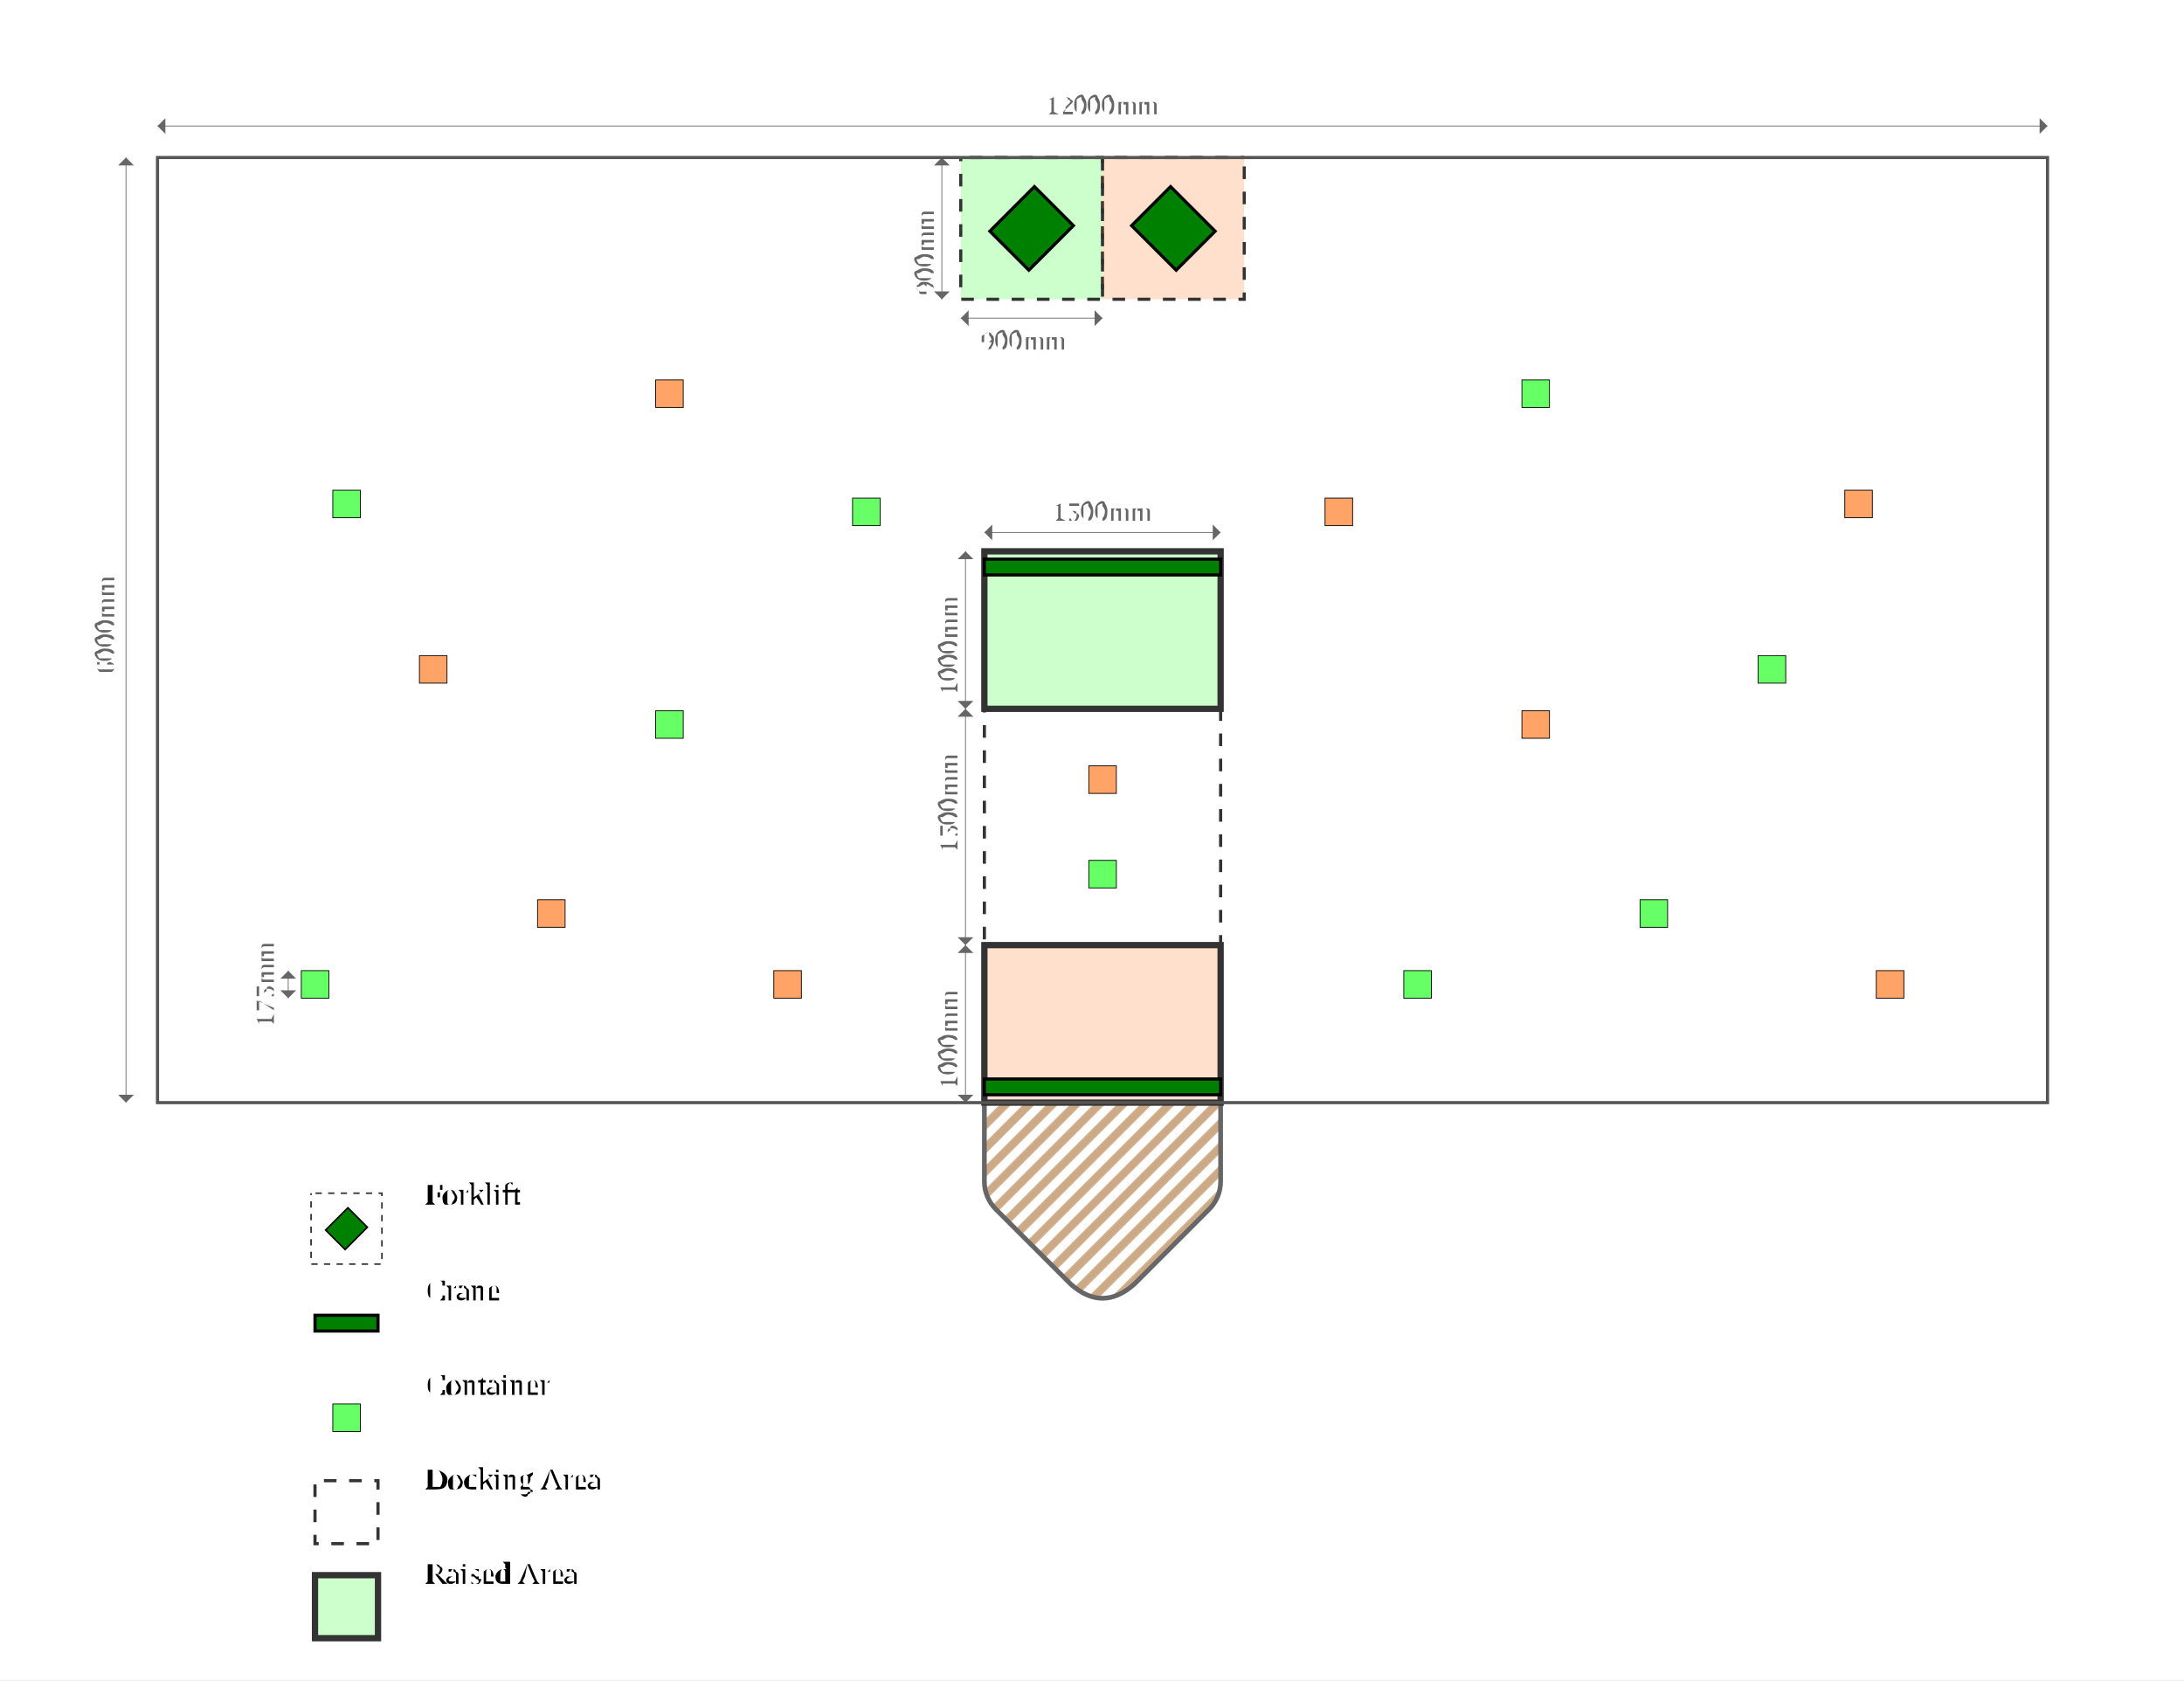
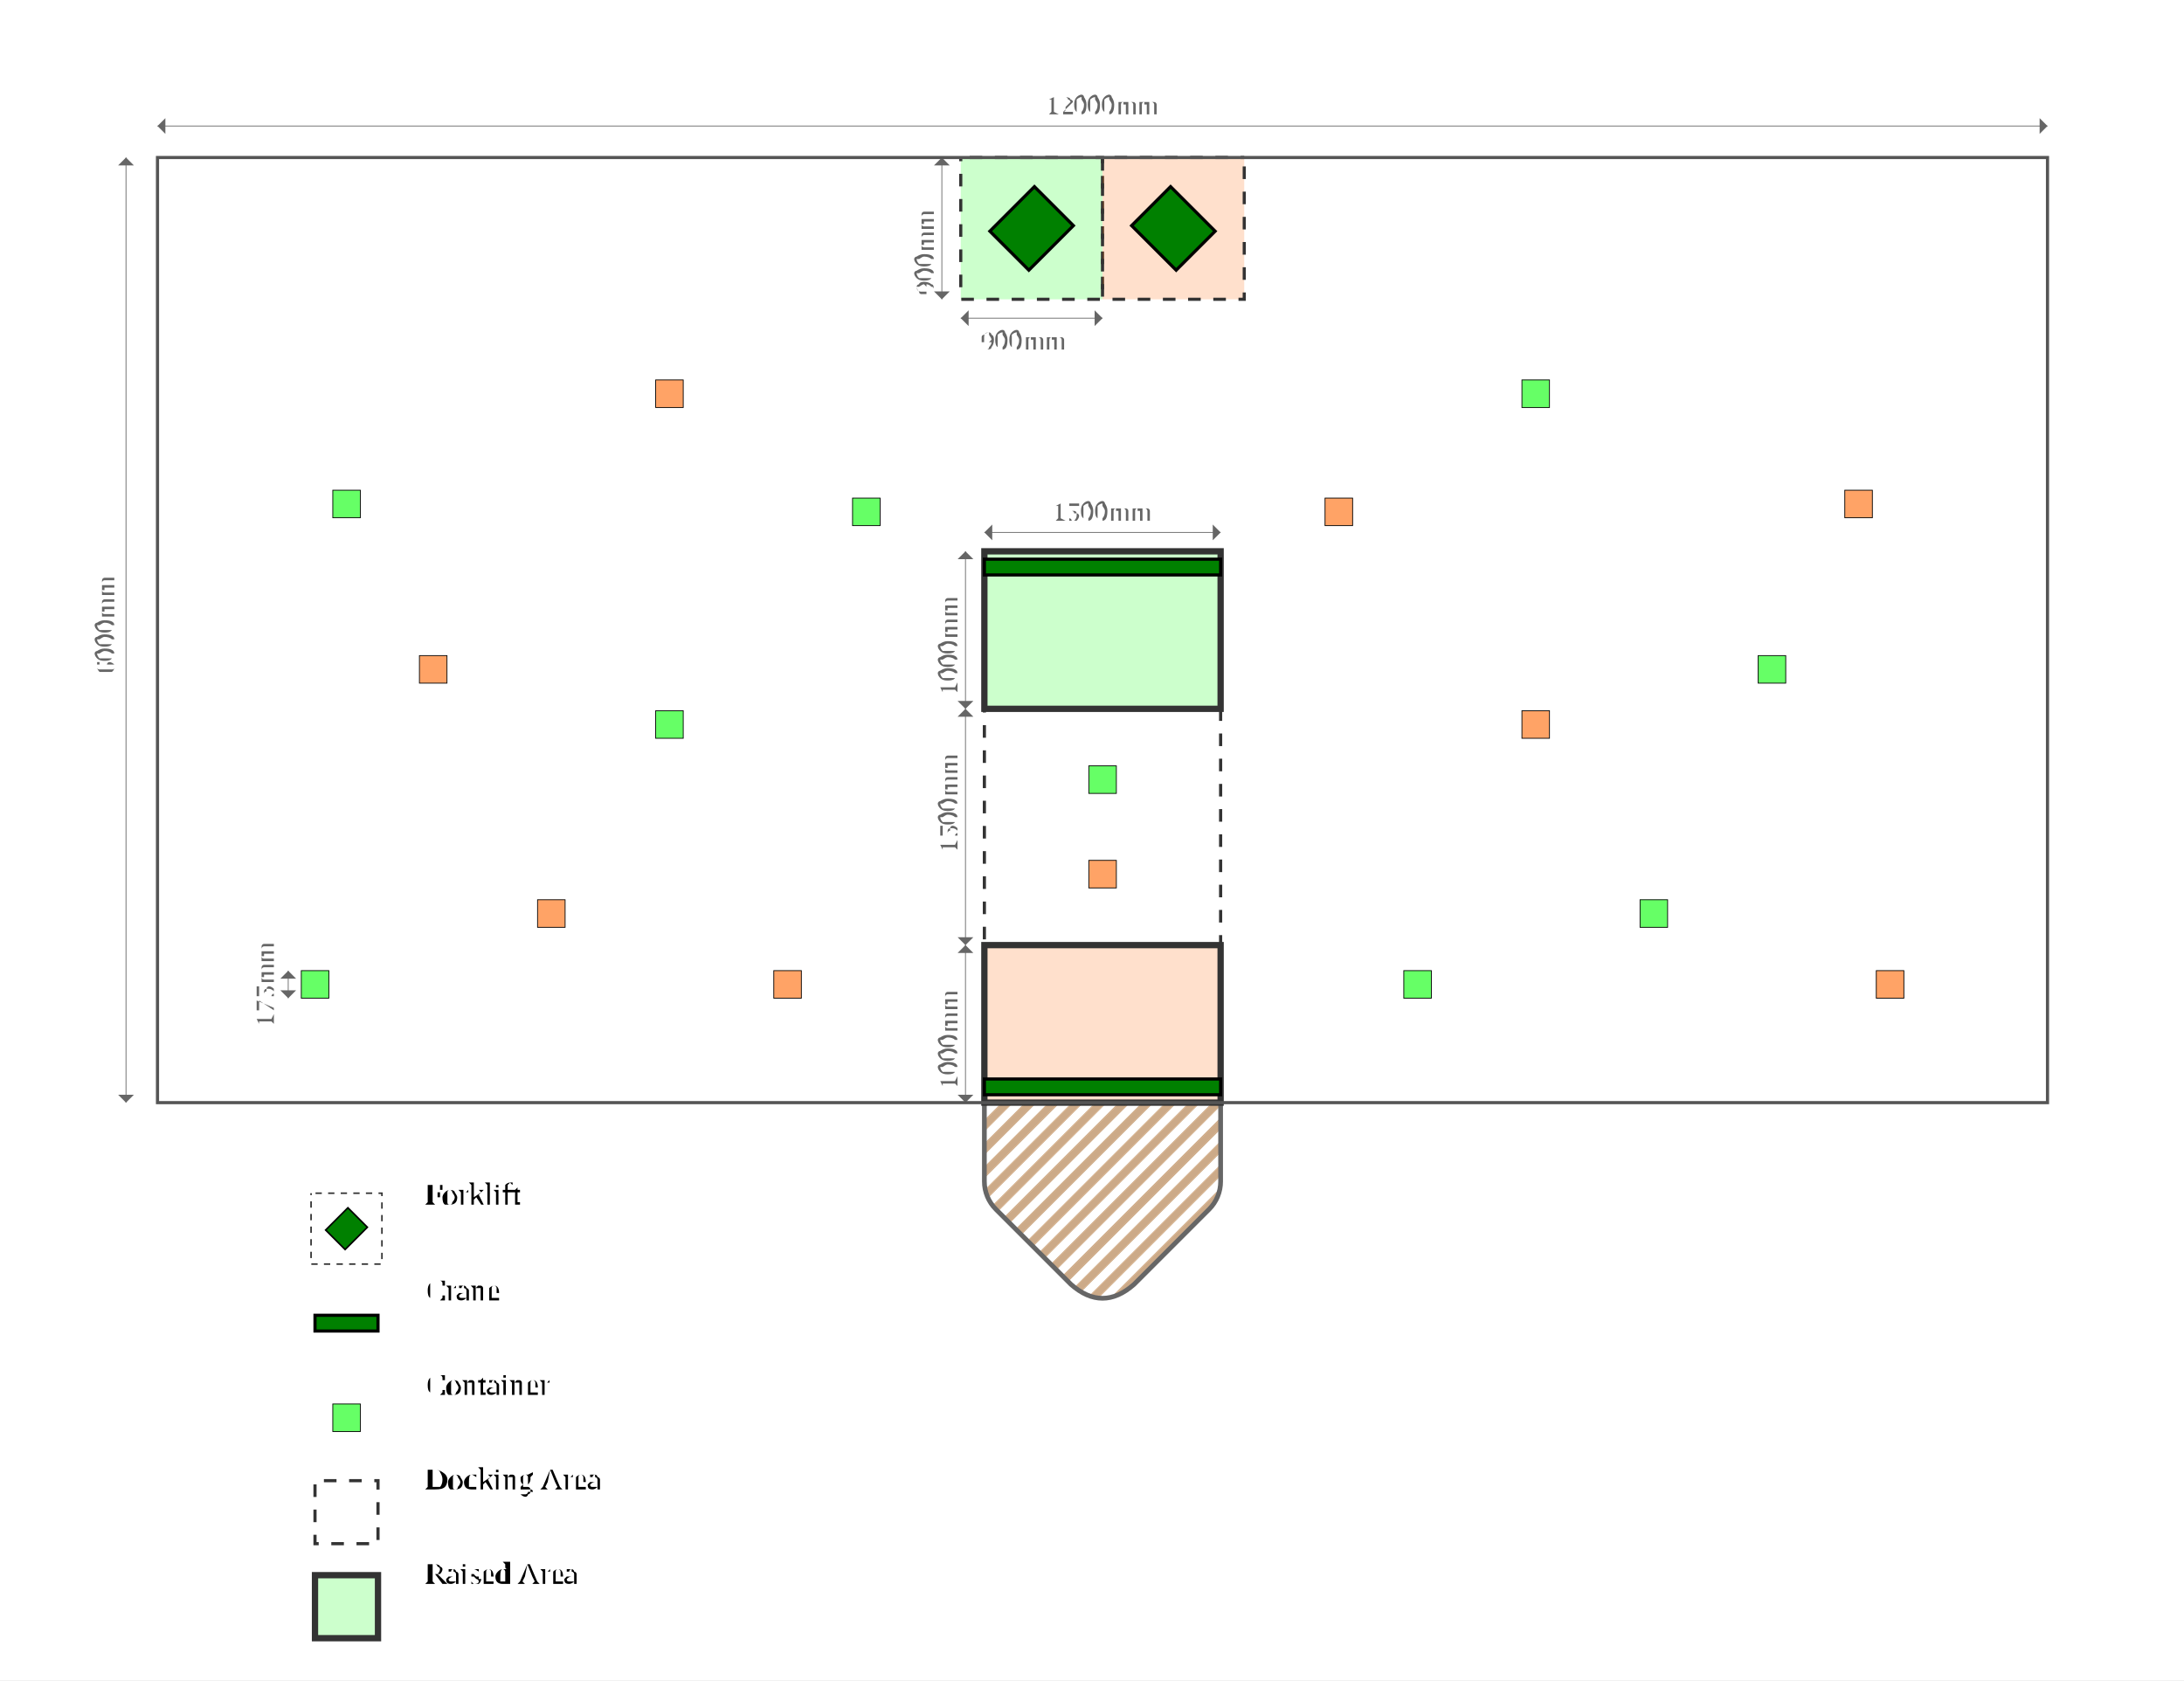
<svg xmlns="http://www.w3.org/2000/svg" xmlns:xlink="http://www.w3.org/1999/xlink" version="1.1" baseProfile="full" width="1040" height="800">
  <style type="text/css">
    
      .arena-wall {
          fill: none;
          stroke: #555;
          stroke-width: .02;
      }

      .platform {
          fill: #eee;
          stroke: #777;
          stroke-width: .02;
      }

      .robot {
          fill: green;
          fill-opacity: 1;
          stroke: black;
          stroke-width: 0.02;
      }

      .corner {
          fill-opacity: 0.2;
      }
      .corner-0 {
          fill: #00ff00;
      }
      .corner-1 {
          fill: #ff6600;
      }

      .container {
          fill-opacity: 0.6;
          stroke: black;
          stroke-width: 0.005;
      }

      .starting-area {
          stroke: #333;
          stroke-width: 0.02;
          /*stroke-dasharray: 0.141, 0.141;*/
          stroke-dasharray: 0.08 0.08;
          stroke-dashoffset: -50%;
      }

      .docking-area {
          fill: none;
          stroke: #333;
          stroke-width: 0.02;
          stroke-dasharray: 0.08 0.08;
          stroke-dashoffset: -50%;
      }

      .raised-area {
          fill-opacity: 0.2;
          stroke: #333;
          stroke-width: 0.04;
      }

      .prow {
          fill: url(#diagonal-hatch);
          stroke: #666;
          stroke-width: 0.03;
          stroke-linejoin: round;
      }

      .dimension line {
        stroke: #666;
        stroke-width: 0.005;
        marker-start: url(#dimension-arrow-head-start);
        marker-end: url(#dimension-arrow-head-end);
      }

      .dimension text {
        fill: #666;
        font-size: 0.175px;
      }
      .dimension text.above {
        text-anchor: middle;
      }
      .dimension text.left-rotated {
        text-anchor: middle;
        transform: rotate(-90deg);
      }
      .dimension text.left {
        text-anchor: end;
        dominant-baseline: middle;
      }
      .dimension text.right {
        text-anchor: start;
        dominant-baseline: middle;
      }

      .dimension-arrow-head {
        fill: #666;
      }

      .dimension-guide {
        stroke: #666;
        stroke-width: 0.01;
        stroke-dasharray: 0.003 0.04;
        stroke-linecap: round;
        fill: none;
      }

      .legend-label {
        font-size: 0.2px;
        text-anchor: start;
        dominant-baseline: middle;
      }

    
  </style>
  <defs>
    <pattern id="diagonal-hatch" patternUnits="objectBoundingBox" width="1" height="1" patternTransform="scale(0.07) rotate(45)">
      <rect width="0.75" height="2" x="0" y="0" style="fill:#ca8; stroke:none" />
    </pattern>
    <rect width="0.35" height="0.4" x="-0.175" y="-0.2" class="robot" id="robot" />
    <g id="starting-area">
      <rect width="0.9" height="0.9" x="-0.45" y="-0.45" class="starting-area" />
      <g transform="rotate(45)">
        <use xlink:href="#robot" />
      </g>
    </g>
    <rect id="container" width="0.175" height="0.175" x="-0.087" y="-0.087" class="container" />
    <use id="container-0" xlink:href="#container" class="corner-0" />
    <use id="container-1" xlink:href="#container" class="corner-1" />
    <g id="dimension-arrow-head" transform="scale(0.05)">
      <path d="M0,0 L1,1 L1,-1 L0,0" class="dimension-arrow-head" />
    </g>
    <marker id="dimension-arrow-head-start" orient="auto" markerWidth="1" markerHeight="2" refX="0" refY="1" markerUnits="userSpaceOnUse">
      <use xlink:href="#dimension-arrow-head" transform="translate(0 1)" />
    </marker>
    <marker id="dimension-arrow-head-end" orient="auto" markerWidth="1" markerHeight="2" refX="1" refY="1" markerUnits="userSpaceOnUse">
      <use xlink:href="#dimension-arrow-head" transform="translate(1 1) scale(-1 1)" />
    </marker>
  </defs>
  <rect width="100%" height="100%" fill="white" />
  <g id="arena-space" transform="scale(75)">
    <g id="arena" transform="translate(1 1)">
      <use class="corner corner-0" xlink:href="#starting-area" transform="translate(5.55 0.45)" />
      <use class="corner corner-1" xlink:href="#starting-area" transform="translate(6.45 0.45) rotate(90)" />
      <g class="dimension" transform="translate(6 0) translate(-0.9 1.02)">
        <line x1="0" y1="0" x2="0.9" y2="0" />
        <text x="0.4" y="0.2" class="above">900mm</text>
      </g>
      <g class="dimension" transform="translate(6 0) translate(-1.02 0)">
        <line x1="0" y1="0.9" x2="0" y2="0" />
        <text x="-0.6" y="-0.05" class="left-rotated">900mm</text>
      </g>
      <path d="M5.25,6 V6.5 A0.25 0.25 45 0 0 5.323 6.677 L5.8 7.154 Q6 7.33 6.2 7.154 L6.677 6.677 A0.25 0.25 45 0 0 6.75,6.5 V6" class="prow" />
      <rect width="1.5" height="1" x="5.25" y="5" class="raised-area corner-1" />
      <rect width="1.5" height="1.5" x="5.25" y="3.5" class="docking-area" />
      <rect width="1.5" height="1" x="5.25" y="2.5" class="raised-area corner-0" />
      <g class="dimension" transform="translate(6 5) translate(-0.87 0)">
        <line x1="0" y1="1" x2="0" y2="0" />
        <text x="-0.6" y="-0.05" class="left-rotated">1000mm</text>
      </g>
      <g class="dimension" transform="translate(6 3.5) translate(-0.87 0)">
        <line x1="0" y1="1.5" x2="0" y2="0" />
        <text x="-0.6" y="-0.05" class="left-rotated">1500mm</text>
      </g>
      <g class="dimension" transform="translate(6 2.5) translate(-0.87 0)">
        <line x1="0" y1="1" x2="0" y2="0" />
        <text x="-0.6" y="-0.05" class="left-rotated">1000mm</text>
      </g>
      <g class="dimension" transform="translate(6 2.38)">
        <line x1="-0.75" y1="0" x2="0.75" y2="0" />
        <text x="0" y="-0.075" class="above">1500mm</text>
      </g>
      <g transform="translate(6, 3) scale(1 -1)">
        <use xlink:href="#container-0" transform="translate(-5 -2.25)" />
        <use xlink:href="#container-1" transform="translate(-3.5 -1.8)" />
        <use xlink:href="#container-1" transform="translate(-2 -2.25)" />
        <use xlink:href="#container-1" transform="translate(-4.25 -0.25)" />
        <use xlink:href="#container-0" transform="translate(-2.75 -0.6)" />
        <use xlink:href="#container-0" transform="translate(-4.8 0.8)" />
        <use xlink:href="#container-1" transform="translate(-2.75 1.5)" />
        <use xlink:href="#container-0" transform="translate(-1.5 0.75)" />
        <use xlink:href="#container-1" transform="translate(5 -2.25)" />
        <use xlink:href="#container-0" transform="translate(3.5 -1.8)" />
        <use xlink:href="#container-0" transform="translate(2 -2.25)" />
        <use xlink:href="#container-0" transform="translate(4.25 -0.25)" />
        <use xlink:href="#container-1" transform="translate(2.75 -0.6)" />
        <use xlink:href="#container-1" transform="translate(4.8 0.8)" />
        <use xlink:href="#container-0" transform="translate(2.75 1.5)" />
        <use xlink:href="#container-1" transform="translate(1.5 0.75)" />
-         <use xlink:href="#container-0" transform="translate(0 -1.55)" />
-         <use xlink:href="#container-1" transform="translate(0 -0.95)" />
+         <use xlink:href="#container-1" transform="translate(0 -1.55)" />
+         <use xlink:href="#container-0" transform="translate(0 -0.95)" />
      </g>
      <g class="dimension" transform="translate(6, 3)">
        <line x1="-5.17" y1="2.337" x2="-5.17" y2="2.163" />
        <g transform="translate(-5.14 2.25)">
          <text class="left-rotated" x="0.0" y="-0.12">175mm</text>
        </g>
      </g>
      <rect width="1.5" height="0.1" x="5.25" y="2.55" class="robot" />
      <rect width="1.5" height="0.1" x="5.25" y="5.85" class="robot" />
      <rect width="12" height="6" x="0" y="0" class="arena-wall" />
      <g class="dimension" transform="translate(6 -0.2)">
        <line x1="-6" y1="0" x2="6" y2="0" />
        <text x="0" y="-0.075" class="above">12000mm</text>
      </g>
      <g class="dimension" transform="translate(-0.2 3)">
        <line x1="0" y1="-3" x2="0" y2="3" />
        <text x="0.03" y="-0.075" class="left-rotated">6000mm</text>
      </g>
    </g>
    <g id="legend" transform="translate(2.2 7.8)">
      <g transform="translate(0 0)">
        <use fill="none" xlink:href="#starting-area" transform="scale(0.5)" />
        <text x="0.5" y="-0.2" class="legend-label">Forklift</text>
      </g>
      <g transform="translate(0 0.6)">
        <rect class="robot" width="0.4" height="0.1" x="-0.2" y="-0.05" />
        <text x="0.5" y="-0.19" class="legend-label">Crane</text>
      </g>
      <g transform="translate(0 1.2)">
        <use xlink:href="#container-0" />
        <text x="0.5" y="-0.19" class="legend-label">Container</text>
      </g>
      <g transform="translate(0 1.8)">
        <rect width="0.4" height="0.4" x="-0.2" y="-0.2" class="docking-area" />
        <text x="0.5" y="-0.19" class="legend-label">Docking Area</text>
      </g>
      <g transform="translate(0 2.4)">
        <rect width="0.4" height="0.4" x="-0.2" y="-0.2" class="raised-area corner-0" />
        <text x="0.5" y="-0.19" class="legend-label">Raised Area</text>
      </g>
    </g>
  </g>
</svg>
